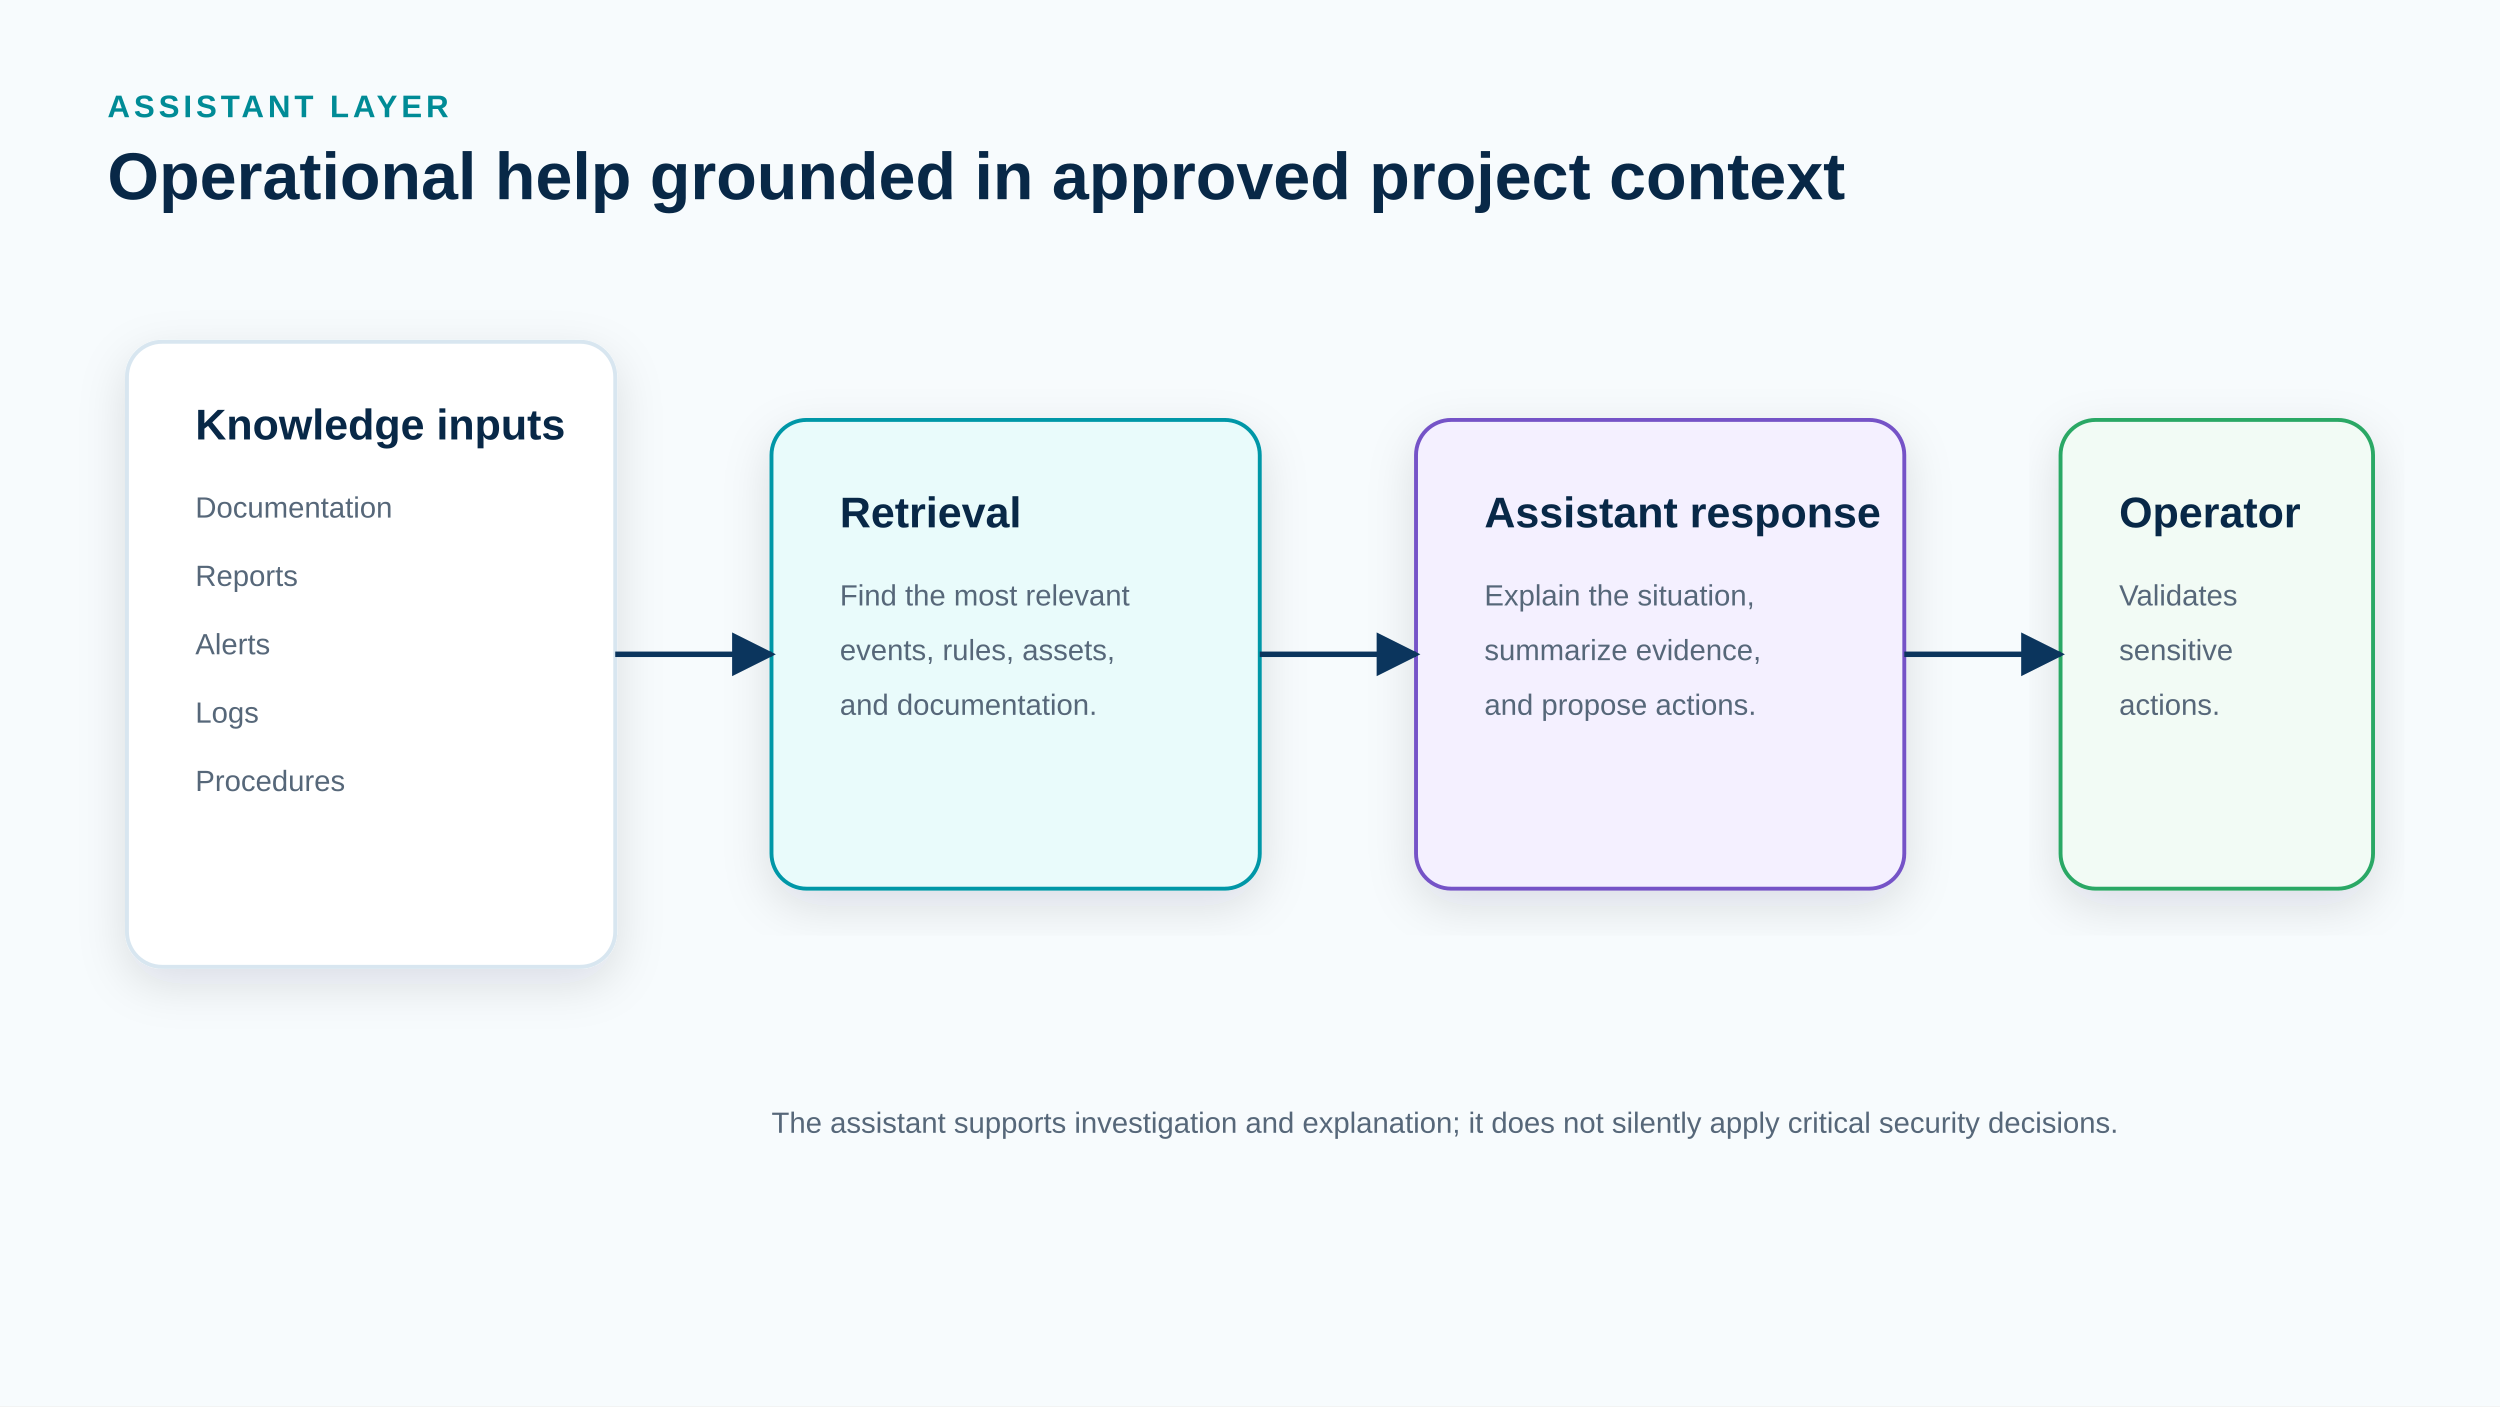
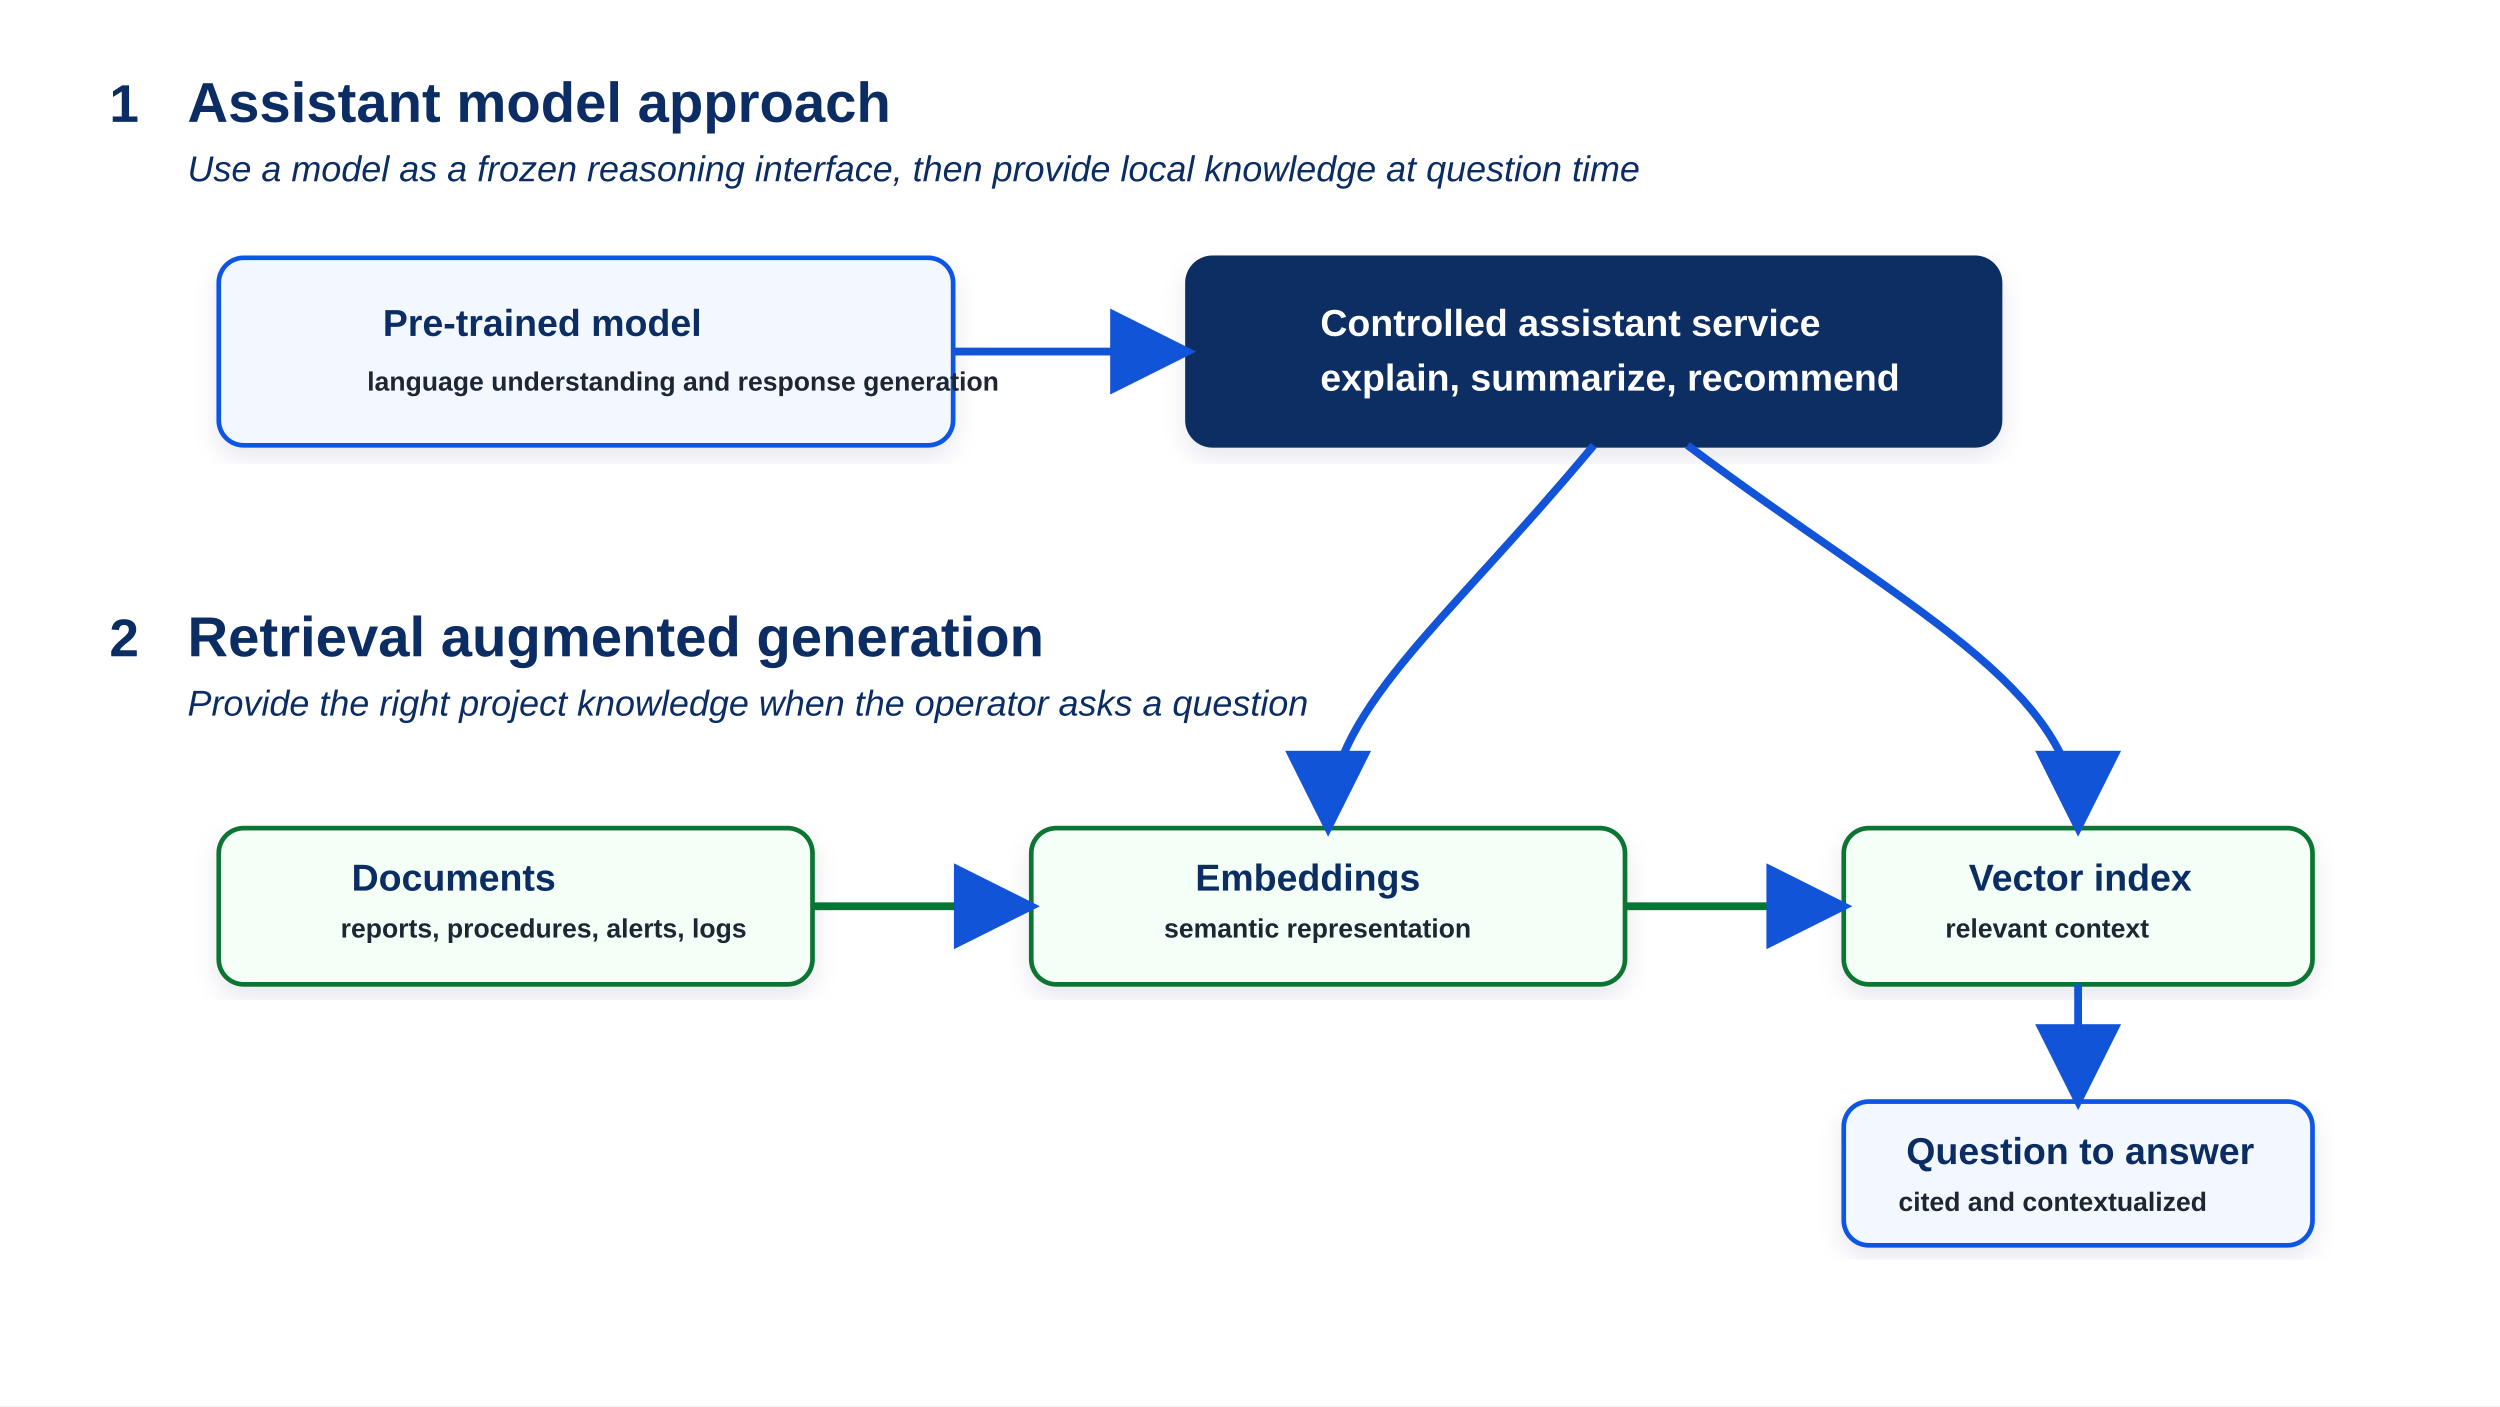
- <svg xmlns="http://www.w3.org/2000/svg" width="1280" height="720" viewBox="0 0 1280 720" role="img" aria-labelledby="title desc">
+ <svg xmlns="http://www.w3.org/2000/svg" width="1600" height="900" viewBox="0 0 1600 900" role="img" aria-labelledby="title desc">
  <defs>
-     <filter id="shadow">
-       <feDropShadow dx="0" dy="8" stdDeviation="12" flood-color="#0a2340" flood-opacity=".12" />
+     <marker id="a" viewBox="0 0 10 10" refX="9" refY="5" markerWidth="11" markerHeight="11" orient="auto">
+       <path d="M0 0 10 5 0 10z" fill="#1254d8" />
+     </marker>
+     <filter id="s">
+       <feDropShadow dx="0" dy="7" stdDeviation="8" flood-color="#0a2a52" flood-opacity=".09" />
    </filter>
-     <marker id="arrow" viewBox="0 0 10 10" refX="9" refY="5" markerWidth="8" markerHeight="8" orient="auto">
-       <path d="M0 0 10 5 0 10z" fill="#0b355d" />
-     </marker>
-     <style>.bg{fill:#f7fbfd}.title{font:800 34px Arial;fill:#082847}.k{font:700 16px Arial;fill:#008b96;letter-spacing:2px}.box{fill:#fff;stroke:#d8e6f0;stroke-width:2;rx:18;filter:url(#shadow)}.ai{fill:#f4f0ff;stroke:#7452c7}.ctx{fill:#e9fbfb;stroke:#0097a7}.human{fill:#f2fbf5;stroke:#2aa865}.h{font:800 22px Arial;fill:#082847}.p{font:500 15px Arial;fill:#566779}.line{stroke:#0b355d;stroke-width:2.8;fill:none;marker-end:url(#arrow)}</style>
+     <style>.bg{fill:#fff}.title{font:800 36px Arial;fill:#0b2d63}.sub{font:italic 23px Arial;fill:#0b2d63}.num{font:800 34px Arial;fill:#0b2d63}.boxB{fill:#f3f8ff;stroke:#0b56e5;stroke-width:3;rx:16;filter:url(#s)}.boxG{fill:#f3fff7;stroke:#087532;stroke-width:3;rx:16;filter:url(#s)}.boxD{fill:#0b2d63;stroke:#0b2d63;stroke-width:3;rx:16;filter:url(#s)}.hB{font:800 24px Arial;fill:#0b2d63}.hW{font:800 24px Arial;fill:#fff}.txt{font:600 17px Arial;fill:#1d2633}.arrowB{stroke:#1254d8;stroke-width:5;fill:none;marker-end:url(#a)}.arrowG{stroke:#087532;stroke-width:5;fill:none;marker-end:url(#a)}</style>
  </defs>
-   <rect class="bg" width="1280" height="720" />
-   <text x="55" y="60" class="k">ASSISTANT LAYER</text>
-   <text x="55" y="102" class="title">Operational help grounded in approved project context</text>
-   <rect x="65" y="175" width="250" height="320" class="box" />
-   <text x="100" y="225" class="h">Knowledge inputs</text>
-   <text x="100" y="265" class="p">Documentation</text>
-   <text x="100" y="300" class="p">Reports</text>
-   <text x="100" y="335" class="p">Alerts</text>
-   <text x="100" y="370" class="p">Logs</text>
-   <text x="100" y="405" class="p">Procedures</text>
-   <rect x="395" y="215" width="250" height="240" class="box ctx" />
-   <text x="430" y="270" class="h">Retrieval</text>
-   <text x="430" y="310" class="p">Find the most relevant</text>
-   <text x="430" y="338" class="p">events, rules, assets,</text>
-   <text x="430" y="366" class="p">and documentation.</text>
-   <rect x="725" y="215" width="250" height="240" class="box ai" />
-   <text x="760" y="270" class="h">Assistant response</text>
-   <text x="760" y="310" class="p">Explain the situation,</text>
-   <text x="760" y="338" class="p">summarize evidence,</text>
-   <text x="760" y="366" class="p">and propose actions.</text>
-   <rect x="1055" y="215" width="160" height="240" class="box human" />
-   <text x="1085" y="270" class="h">Operator</text>
-   <text x="1085" y="310" class="p">Validates</text>
-   <text x="1085" y="338" class="p">sensitive</text>
-   <text x="1085" y="366" class="p">actions.</text>
-   <path class="line" d="M315 335h80" />
-   <path class="line" d="M645 335h80" />
-   <path class="line" d="M975 335h80" />
-   <text x="395" y="580" class="p">The assistant supports investigation and explanation; it does not silently apply critical security decisions.</text>
+   <rect class="bg" width="1600" height="900" />
+   <text x="70" y="78" class="num">1</text>
+   <text x="120" y="78" class="title">Assistant model approach</text>
+   <text x="120" y="116" class="sub">Use a model as a frozen reasoning interface, then provide local knowledge at question time</text>
+   <rect x="140" y="165" width="470" height="120" class="boxB" />
+   <text x="245" y="215" class="hB">Pre-trained model</text>
+   <text x="235" y="250" class="txt">language understanding and response generation</text>
+   <rect x="760" y="165" width="520" height="120" class="boxD" />
+   <text x="845" y="215" class="hW">Controlled assistant service</text>
+   <text x="845" y="250" class="hW">explain, summarize, recommend</text>
+   <path class="arrowB" d="M610 225h150" />
+   <text x="70" y="420" class="num">2</text>
+   <text x="120" y="420" class="title">Retrieval augmented generation</text>
+   <text x="120" y="458" class="sub">Provide the right project knowledge when the operator asks a question</text>
+   <rect x="140" y="530" width="380" height="100" class="boxG" />
+   <text x="225" y="570" class="hB">Documents</text>
+   <text x="218" y="600" class="txt">reports, procedures, alerts, logs</text>
+   <rect x="660" y="530" width="380" height="100" class="boxG" />
+   <text x="765" y="570" class="hB">Embeddings</text>
+   <text x="745" y="600" class="txt">semantic representation</text>
+   <rect x="1180" y="530" width="300" height="100" class="boxG" />
+   <text x="1260" y="570" class="hB">Vector index</text>
+   <text x="1245" y="600" class="txt">relevant context</text>
+   <rect x="1180" y="705" width="300" height="92" class="boxB" />
+   <text x="1220" y="745" class="hB">Question to answer</text>
+   <text x="1215" y="775" class="txt">cited and contextualized</text>
+   <path class="arrowG" d="M520 580h140" />
+   <path class="arrowG" d="M1040 580h140" />
+   <path class="arrowB" d="M1330 630v75" />
+   <path class="arrowB" d="M1020 285 C920 405 850 455 850 530" />
+   <path class="arrowB" d="M1080 285 C1220 390 1330 440 1330 530" />
</svg>
